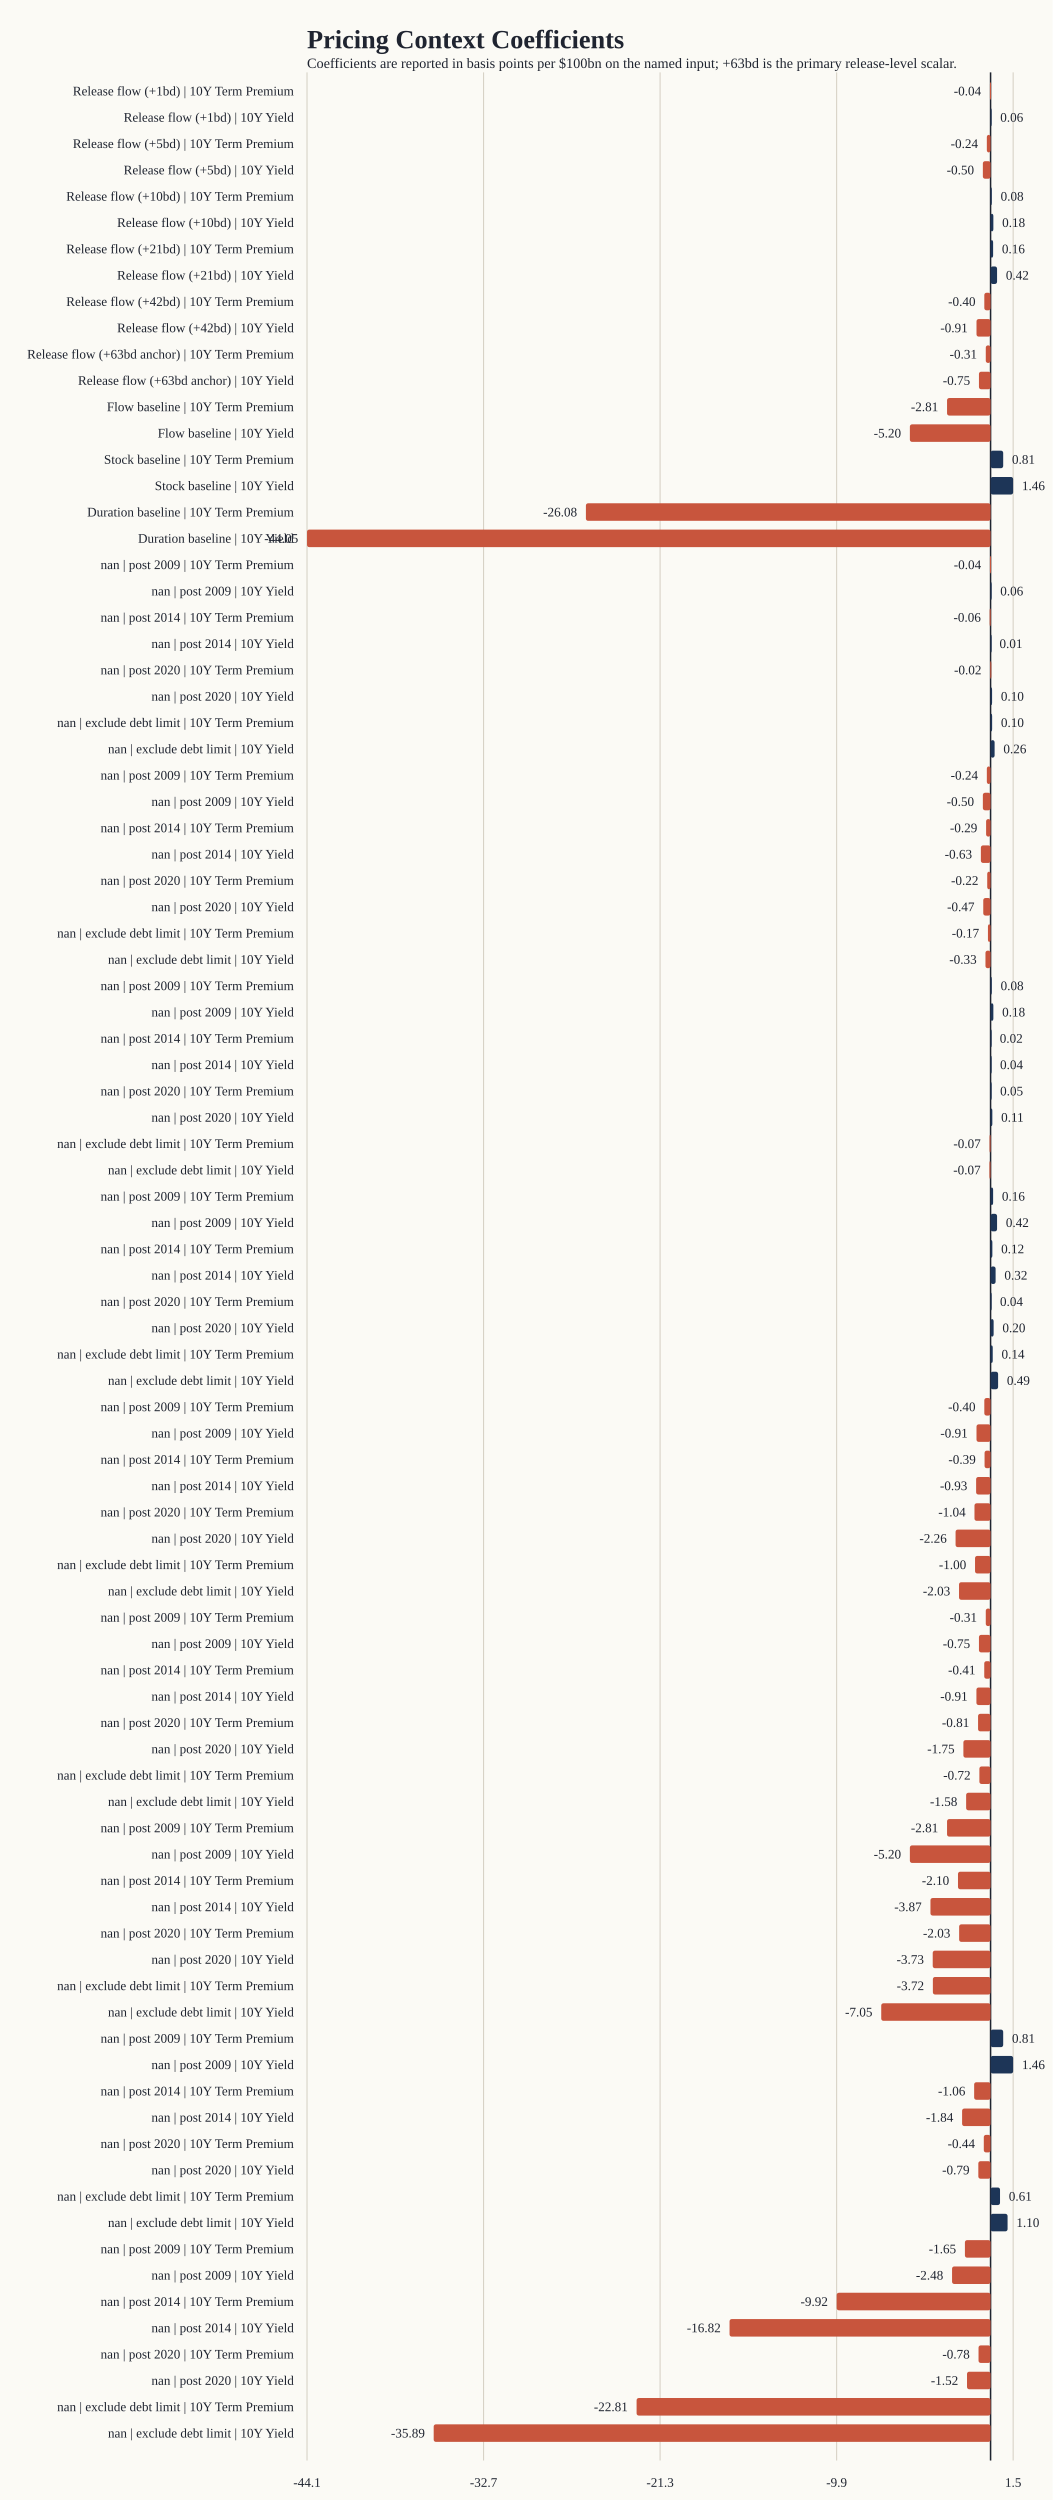
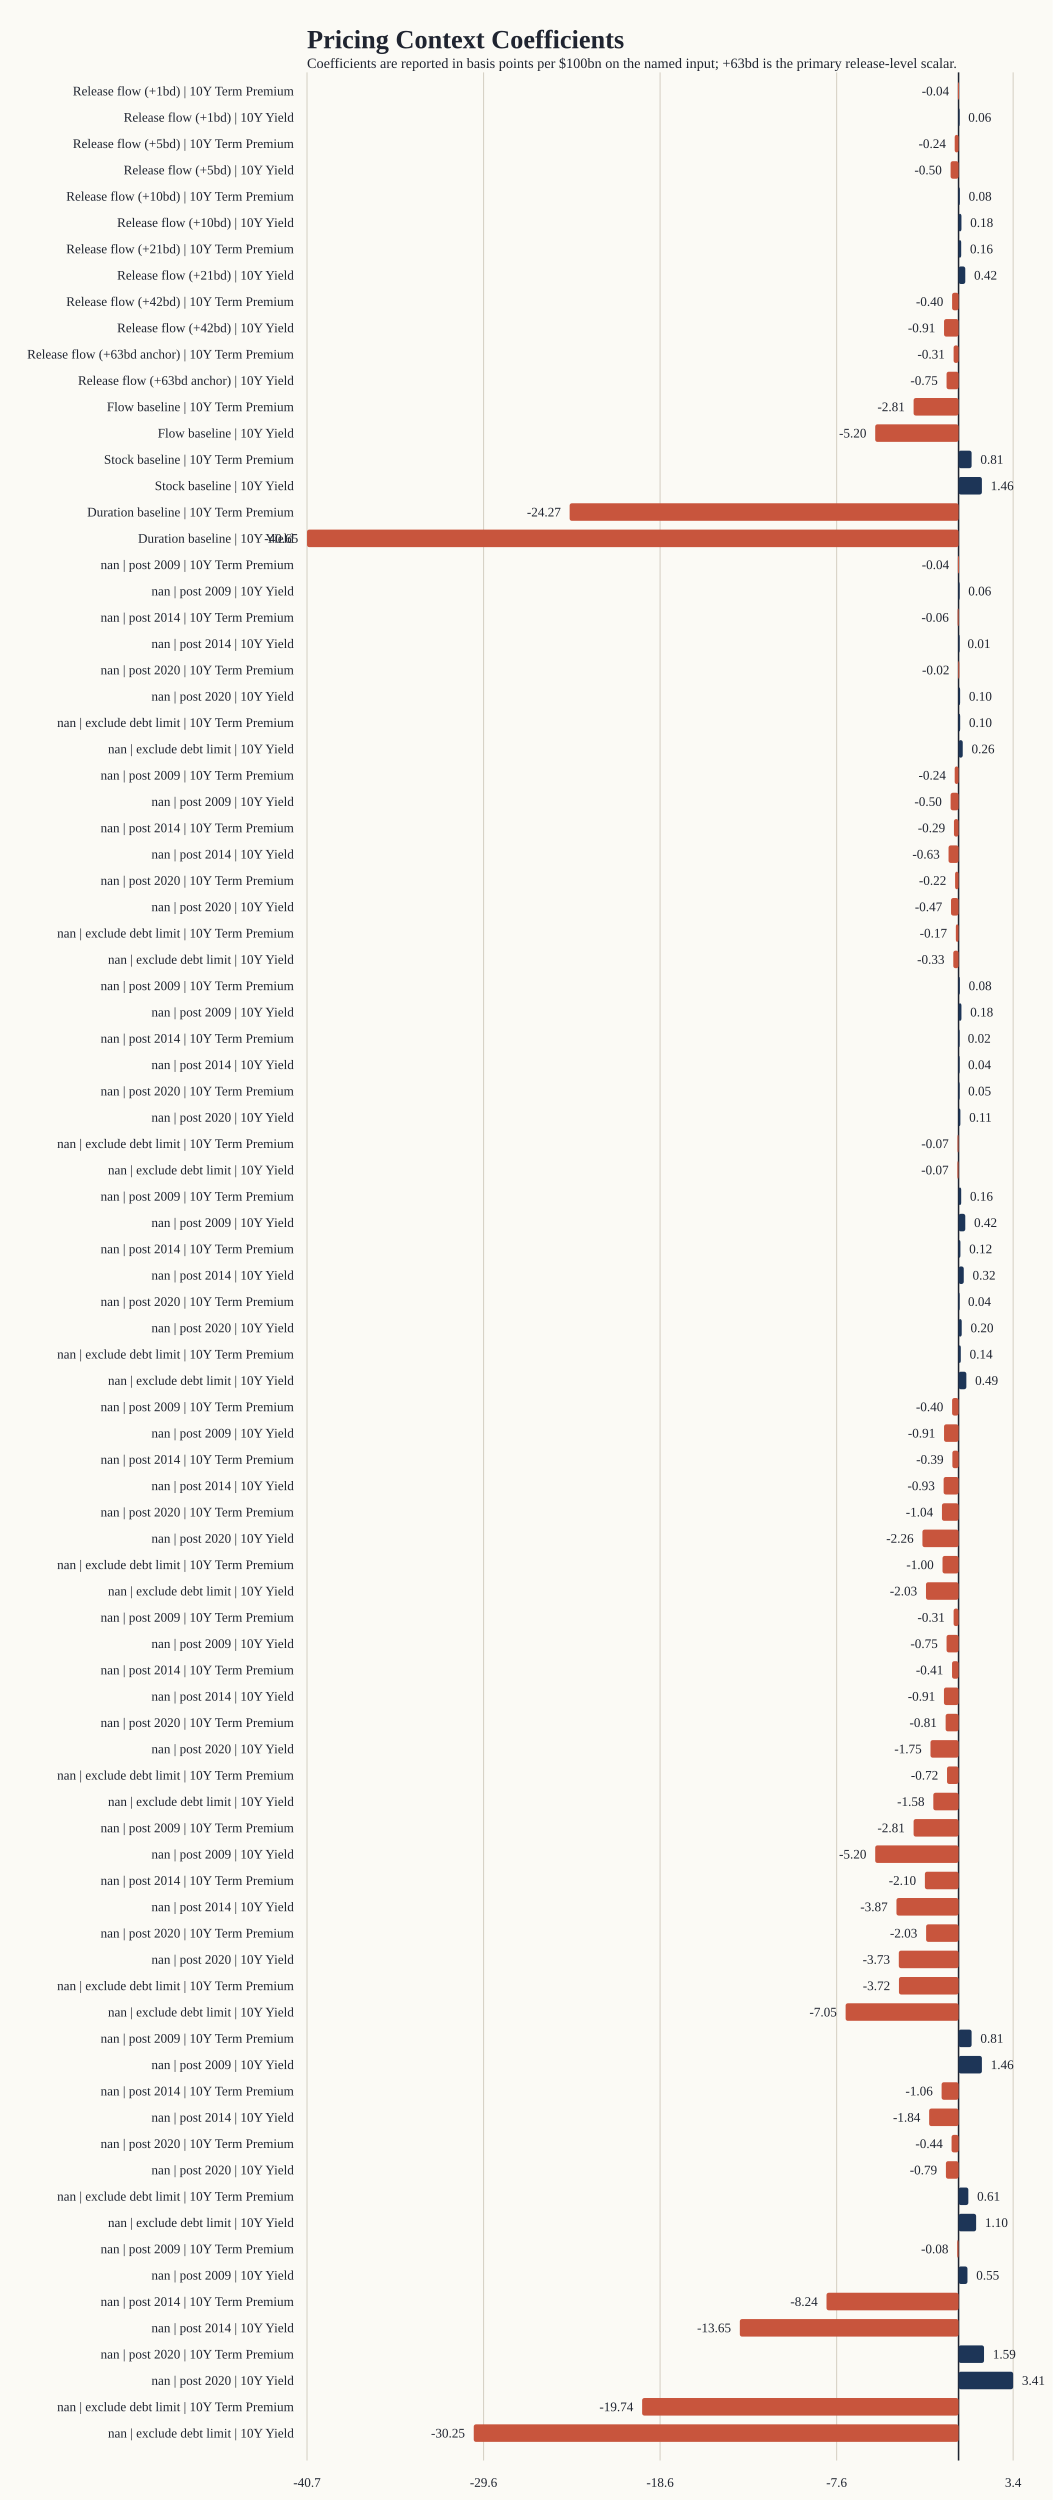
<svg xmlns="http://www.w3.org/2000/svg" width="960" height="2280" viewBox="0 0 960 2280" role="img">
  <rect width="960" height="2280" fill="#fbfaf5" />
  <text x="280" y="44" font-size="24" font-weight="700" fill="#1f2430">Pricing Context Coefficients</text>
  <text x="280" y="62" font-size="13" fill="#1f2430">Coefficients are reported in basis points per $100bn on the named input; +63bd is the primary release-level scalar.</text>
-   <line x1="903.40" y1="66" x2="903.40" y2="2244" stroke="#1f2430" stroke-width="1.4" />
+   <line x1="874.21" y1="66" x2="874.21" y2="2244" stroke="#1f2430" stroke-width="1.4" />
  <line x1="280.00" y1="66" x2="280.00" y2="2244" stroke="#d7d2c6" stroke-width="1" />
-   <text x="280.00" y="2268" text-anchor="middle" font-size="12" fill="#1f2430">-44.1</text>
+   <text x="280.00" y="2268" text-anchor="middle" font-size="12" fill="#1f2430">-40.7</text>
  <line x1="441.00" y1="66" x2="441.00" y2="2244" stroke="#d7d2c6" stroke-width="1" />
-   <text x="441.00" y="2268" text-anchor="middle" font-size="12" fill="#1f2430">-32.7</text>
+   <text x="441.00" y="2268" text-anchor="middle" font-size="12" fill="#1f2430">-29.6</text>
  <line x1="602.00" y1="66" x2="602.00" y2="2244" stroke="#d7d2c6" stroke-width="1" />
-   <text x="602.00" y="2268" text-anchor="middle" font-size="12" fill="#1f2430">-21.3</text>
+   <text x="602.00" y="2268" text-anchor="middle" font-size="12" fill="#1f2430">-18.6</text>
  <line x1="763.00" y1="66" x2="763.00" y2="2244" stroke="#d7d2c6" stroke-width="1" />
-   <text x="763.00" y="2268" text-anchor="middle" font-size="12" fill="#1f2430">-9.9</text>
+   <text x="763.00" y="2268" text-anchor="middle" font-size="12" fill="#1f2430">-7.6</text>
  <line x1="924.00" y1="66" x2="924.00" y2="2244" stroke="#d7d2c6" stroke-width="1" />
-   <text x="924.00" y="2268" text-anchor="middle" font-size="12" fill="#1f2430">1.5</text>
+   <text x="924.00" y="2268" text-anchor="middle" font-size="12" fill="#1f2430">3.4</text>
  <text x="268" y="87" text-anchor="end" font-size="12" fill="#1f2430">Release flow (+1bd) | 10Y Term Premium</text>
-   <rect x="902.83" y="75" width="1.00" height="16" fill="#c8553d" rx="2" />
-   <text x="894.83" y="87" text-anchor="end" font-size="12" fill="#1f2430">-0.04</text>
+   <rect x="873.62" y="75" width="1.00" height="16" fill="#c8553d" rx="2" />
+   <text x="865.62" y="87" text-anchor="end" font-size="12" fill="#1f2430">-0.04</text>
  <text x="268" y="111" text-anchor="end" font-size="12" fill="#1f2430">Release flow (+1bd) | 10Y Yield</text>
-   <rect x="903.40" y="99" width="1.00" height="16" fill="#1d3557" rx="2" />
-   <text x="912.22" y="111" text-anchor="start" font-size="12" fill="#1f2430">0.06</text>
+   <rect x="874.21" y="99" width="1.00" height="16" fill="#1d3557" rx="2" />
+   <text x="883.05" y="111" text-anchor="start" font-size="12" fill="#1f2430">0.06</text>
  <text x="268" y="135" text-anchor="end" font-size="12" fill="#1f2430">Release flow (+5bd) | 10Y Term Premium</text>
-   <rect x="899.99" y="123" width="3.41" height="16" fill="#c8553d" rx="2" />
-   <text x="891.99" y="135" text-anchor="end" font-size="12" fill="#1f2430">-0.24</text>
+   <rect x="870.69" y="123" width="3.52" height="16" fill="#c8553d" rx="2" />
+   <text x="862.69" y="135" text-anchor="end" font-size="12" fill="#1f2430">-0.24</text>
  <text x="268" y="159" text-anchor="end" font-size="12" fill="#1f2430">Release flow (+5bd) | 10Y Yield</text>
-   <rect x="896.36" y="147" width="7.04" height="16" fill="#c8553d" rx="2" />
-   <text x="888.36" y="159" text-anchor="end" font-size="12" fill="#1f2430">-0.50</text>
+   <rect x="866.94" y="147" width="7.27" height="16" fill="#c8553d" rx="2" />
+   <text x="858.94" y="159" text-anchor="end" font-size="12" fill="#1f2430">-0.50</text>
  <text x="268" y="183" text-anchor="end" font-size="12" fill="#1f2430">Release flow (+10bd) | 10Y Term Premium</text>
-   <rect x="903.40" y="171" width="1.14" height="16" fill="#1d3557" rx="2" />
-   <text x="912.54" y="183" text-anchor="start" font-size="12" fill="#1f2430">0.08</text>
+   <rect x="874.21" y="171" width="1.17" height="16" fill="#1d3557" rx="2" />
+   <text x="883.38" y="183" text-anchor="start" font-size="12" fill="#1f2430">0.08</text>
  <text x="268" y="207" text-anchor="end" font-size="12" fill="#1f2430">Release flow (+10bd) | 10Y Yield</text>
-   <rect x="903.40" y="195" width="2.54" height="16" fill="#1d3557" rx="2" />
-   <text x="913.94" y="207" text-anchor="start" font-size="12" fill="#1f2430">0.18</text>
+   <rect x="874.21" y="195" width="2.62" height="16" fill="#1d3557" rx="2" />
+   <text x="884.83" y="207" text-anchor="start" font-size="12" fill="#1f2430">0.18</text>
  <text x="268" y="231" text-anchor="end" font-size="12" fill="#1f2430">Release flow (+21bd) | 10Y Term Premium</text>
-   <rect x="903.40" y="219" width="2.32" height="16" fill="#1d3557" rx="2" />
-   <text x="913.72" y="231" text-anchor="start" font-size="12" fill="#1f2430">0.16</text>
+   <rect x="874.21" y="219" width="2.40" height="16" fill="#1d3557" rx="2" />
+   <text x="884.61" y="231" text-anchor="start" font-size="12" fill="#1f2430">0.16</text>
  <text x="268" y="255" text-anchor="end" font-size="12" fill="#1f2430">Release flow (+21bd) | 10Y Yield</text>
-   <rect x="903.40" y="243" width="5.92" height="16" fill="#1d3557" rx="2" />
-   <text x="917.32" y="255" text-anchor="start" font-size="12" fill="#1f2430">0.42</text>
+   <rect x="874.21" y="243" width="6.12" height="16" fill="#1d3557" rx="2" />
+   <text x="888.33" y="255" text-anchor="start" font-size="12" fill="#1f2430">0.42</text>
  <text x="268" y="279" text-anchor="end" font-size="12" fill="#1f2430">Release flow (+42bd) | 10Y Term Premium</text>
-   <rect x="897.69" y="267" width="5.71" height="16" fill="#c8553d" rx="2" />
-   <text x="889.69" y="279" text-anchor="end" font-size="12" fill="#1f2430">-0.40</text>
+   <rect x="868.31" y="267" width="5.90" height="16" fill="#c8553d" rx="2" />
+   <text x="860.31" y="279" text-anchor="end" font-size="12" fill="#1f2430">-0.40</text>
  <text x="268" y="303" text-anchor="end" font-size="12" fill="#1f2430">Release flow (+42bd) | 10Y Yield</text>
-   <rect x="890.57" y="291" width="12.83" height="16" fill="#c8553d" rx="2" />
-   <text x="882.57" y="303" text-anchor="end" font-size="12" fill="#1f2430">-0.91</text>
+   <rect x="860.96" y="291" width="13.25" height="16" fill="#c8553d" rx="2" />
+   <text x="852.96" y="303" text-anchor="end" font-size="12" fill="#1f2430">-0.91</text>
  <text x="268" y="327" text-anchor="end" font-size="12" fill="#1f2430">Release flow (+63bd anchor) | 10Y Term Premium</text>
-   <rect x="899.03" y="315" width="4.37" height="16" fill="#c8553d" rx="2" />
-   <text x="891.03" y="327" text-anchor="end" font-size="12" fill="#1f2430">-0.31</text>
+   <rect x="869.69" y="315" width="4.52" height="16" fill="#c8553d" rx="2" />
+   <text x="861.69" y="327" text-anchor="end" font-size="12" fill="#1f2430">-0.31</text>
  <text x="268" y="351" text-anchor="end" font-size="12" fill="#1f2430">Release flow (+63bd anchor) | 10Y Yield</text>
-   <rect x="892.80" y="339" width="10.60" height="16" fill="#c8553d" rx="2" />
-   <text x="884.80" y="351" text-anchor="end" font-size="12" fill="#1f2430">-0.75</text>
+   <rect x="863.26" y="339" width="10.95" height="16" fill="#c8553d" rx="2" />
+   <text x="855.26" y="351" text-anchor="end" font-size="12" fill="#1f2430">-0.75</text>
  <text x="268" y="375" text-anchor="end" font-size="12" fill="#1f2430">Flow baseline | 10Y Term Premium</text>
-   <rect x="863.70" y="363" width="39.70" height="16" fill="#c8553d" rx="2" />
-   <text x="855.70" y="375" text-anchor="end" font-size="12" fill="#1f2430">-2.81</text>
+   <rect x="833.20" y="363" width="41.01" height="16" fill="#c8553d" rx="2" />
+   <text x="825.20" y="375" text-anchor="end" font-size="12" fill="#1f2430">-2.81</text>
  <text x="268" y="399" text-anchor="end" font-size="12" fill="#1f2430">Flow baseline | 10Y Yield</text>
-   <rect x="829.80" y="387" width="73.60" height="16" fill="#c8553d" rx="2" />
-   <text x="821.80" y="399" text-anchor="end" font-size="12" fill="#1f2430">-5.20</text>
+   <rect x="798.19" y="387" width="76.02" height="16" fill="#c8553d" rx="2" />
+   <text x="790.19" y="399" text-anchor="end" font-size="12" fill="#1f2430">-5.20</text>
  <text x="268" y="423" text-anchor="end" font-size="12" fill="#1f2430">Stock baseline | 10Y Term Premium</text>
-   <rect x="903.40" y="411" width="11.51" height="16" fill="#1d3557" rx="2" />
-   <text x="922.91" y="423" text-anchor="start" font-size="12" fill="#1f2430">0.81</text>
+   <rect x="874.21" y="411" width="11.89" height="16" fill="#1d3557" rx="2" />
+   <text x="894.10" y="423" text-anchor="start" font-size="12" fill="#1f2430">0.81</text>
  <text x="268" y="447" text-anchor="end" font-size="12" fill="#1f2430">Stock baseline | 10Y Yield</text>
-   <rect x="903.40" y="435" width="20.60" height="16" fill="#1d3557" rx="2" />
-   <text x="932.00" y="447" text-anchor="start" font-size="12" fill="#1f2430">1.46</text>
+   <rect x="874.21" y="435" width="21.28" height="16" fill="#1d3557" rx="2" />
+   <text x="903.49" y="447" text-anchor="start" font-size="12" fill="#1f2430">1.46</text>
  <text x="268" y="471" text-anchor="end" font-size="12" fill="#1f2430">Duration baseline | 10Y Term Premium</text>
-   <rect x="534.34" y="459" width="369.06" height="16" fill="#c8553d" rx="2" />
-   <text x="526.34" y="471" text-anchor="end" font-size="12" fill="#1f2430">-26.08</text>
+   <rect x="519.51" y="459" width="354.70" height="16" fill="#c8553d" rx="2" />
+   <text x="511.51" y="471" text-anchor="end" font-size="12" fill="#1f2430">-24.27</text>
  <text x="268" y="495" text-anchor="end" font-size="12" fill="#1f2430">Duration baseline | 10Y Yield</text>
-   <rect x="280.00" y="483" width="623.40" height="16" fill="#c8553d" rx="2" />
-   <text x="272.00" y="495" text-anchor="end" font-size="12" fill="#1f2430">-44.05</text>
+   <rect x="280.00" y="483" width="594.21" height="16" fill="#c8553d" rx="2" />
+   <text x="272.00" y="495" text-anchor="end" font-size="12" fill="#1f2430">-40.65</text>
  <text x="268" y="519" text-anchor="end" font-size="12" fill="#1f2430">nan | post 2009 | 10Y Term Premium</text>
-   <rect x="902.83" y="507" width="1.00" height="16" fill="#c8553d" rx="2" />
-   <text x="894.83" y="519" text-anchor="end" font-size="12" fill="#1f2430">-0.04</text>
+   <rect x="873.62" y="507" width="1.00" height="16" fill="#c8553d" rx="2" />
+   <text x="865.62" y="519" text-anchor="end" font-size="12" fill="#1f2430">-0.04</text>
  <text x="268" y="543" text-anchor="end" font-size="12" fill="#1f2430">nan | post 2009 | 10Y Yield</text>
-   <rect x="903.40" y="531" width="1.00" height="16" fill="#1d3557" rx="2" />
-   <text x="912.22" y="543" text-anchor="start" font-size="12" fill="#1f2430">0.06</text>
+   <rect x="874.21" y="531" width="1.00" height="16" fill="#1d3557" rx="2" />
+   <text x="883.05" y="543" text-anchor="start" font-size="12" fill="#1f2430">0.06</text>
  <text x="268" y="567" text-anchor="end" font-size="12" fill="#1f2430">nan | post 2014 | 10Y Term Premium</text>
-   <rect x="902.56" y="555" width="1.00" height="16" fill="#c8553d" rx="2" />
-   <text x="894.56" y="567" text-anchor="end" font-size="12" fill="#1f2430">-0.06</text>
+   <rect x="873.34" y="555" width="1.00" height="16" fill="#c8553d" rx="2" />
+   <text x="865.34" y="567" text-anchor="end" font-size="12" fill="#1f2430">-0.06</text>
  <text x="268" y="591" text-anchor="end" font-size="12" fill="#1f2430">nan | post 2014 | 10Y Yield</text>
-   <rect x="903.40" y="579" width="1.00" height="16" fill="#1d3557" rx="2" />
-   <text x="911.51" y="591" text-anchor="start" font-size="12" fill="#1f2430">0.01</text>
+   <rect x="874.21" y="579" width="1.00" height="16" fill="#1d3557" rx="2" />
+   <text x="882.32" y="591" text-anchor="start" font-size="12" fill="#1f2430">0.01</text>
  <text x="268" y="615" text-anchor="end" font-size="12" fill="#1f2430">nan | post 2020 | 10Y Term Premium</text>
-   <rect x="903.08" y="603" width="1.00" height="16" fill="#c8553d" rx="2" />
-   <text x="895.08" y="615" text-anchor="end" font-size="12" fill="#1f2430">-0.02</text>
+   <rect x="873.88" y="603" width="1.00" height="16" fill="#c8553d" rx="2" />
+   <text x="865.88" y="615" text-anchor="end" font-size="12" fill="#1f2430">-0.02</text>
  <text x="268" y="639" text-anchor="end" font-size="12" fill="#1f2430">nan | post 2020 | 10Y Yield</text>
-   <rect x="903.40" y="627" width="1.38" height="16" fill="#1d3557" rx="2" />
-   <text x="912.78" y="639" text-anchor="start" font-size="12" fill="#1f2430">0.10</text>
+   <rect x="874.21" y="627" width="1.42" height="16" fill="#1d3557" rx="2" />
+   <text x="883.63" y="639" text-anchor="start" font-size="12" fill="#1f2430">0.10</text>
  <text x="268" y="663" text-anchor="end" font-size="12" fill="#1f2430">nan | exclude debt limit | 10Y Term Premium</text>
-   <rect x="903.40" y="651" width="1.43" height="16" fill="#1d3557" rx="2" />
-   <text x="912.83" y="663" text-anchor="start" font-size="12" fill="#1f2430">0.10</text>
+   <rect x="874.21" y="651" width="1.47" height="16" fill="#1d3557" rx="2" />
+   <text x="883.68" y="663" text-anchor="start" font-size="12" fill="#1f2430">0.10</text>
  <text x="268" y="687" text-anchor="end" font-size="12" fill="#1f2430">nan | exclude debt limit | 10Y Yield</text>
-   <rect x="903.40" y="675" width="3.68" height="16" fill="#1d3557" rx="2" />
-   <text x="915.08" y="687" text-anchor="start" font-size="12" fill="#1f2430">0.26</text>
+   <rect x="874.21" y="675" width="3.81" height="16" fill="#1d3557" rx="2" />
+   <text x="886.01" y="687" text-anchor="start" font-size="12" fill="#1f2430">0.26</text>
  <text x="268" y="711" text-anchor="end" font-size="12" fill="#1f2430">nan | post 2009 | 10Y Term Premium</text>
-   <rect x="899.99" y="699" width="3.41" height="16" fill="#c8553d" rx="2" />
-   <text x="891.99" y="711" text-anchor="end" font-size="12" fill="#1f2430">-0.24</text>
+   <rect x="870.69" y="699" width="3.52" height="16" fill="#c8553d" rx="2" />
+   <text x="862.69" y="711" text-anchor="end" font-size="12" fill="#1f2430">-0.24</text>
  <text x="268" y="735" text-anchor="end" font-size="12" fill="#1f2430">nan | post 2009 | 10Y Yield</text>
-   <rect x="896.36" y="723" width="7.04" height="16" fill="#c8553d" rx="2" />
-   <text x="888.36" y="735" text-anchor="end" font-size="12" fill="#1f2430">-0.50</text>
+   <rect x="866.94" y="723" width="7.27" height="16" fill="#c8553d" rx="2" />
+   <text x="858.94" y="735" text-anchor="end" font-size="12" fill="#1f2430">-0.50</text>
  <text x="268" y="759" text-anchor="end" font-size="12" fill="#1f2430">nan | post 2014 | 10Y Term Premium</text>
-   <rect x="899.32" y="747" width="4.08" height="16" fill="#c8553d" rx="2" />
-   <text x="891.32" y="759" text-anchor="end" font-size="12" fill="#1f2430">-0.29</text>
+   <rect x="870.00" y="747" width="4.21" height="16" fill="#c8553d" rx="2" />
+   <text x="862.00" y="759" text-anchor="end" font-size="12" fill="#1f2430">-0.29</text>
  <text x="268" y="783" text-anchor="end" font-size="12" fill="#1f2430">nan | post 2014 | 10Y Yield</text>
-   <rect x="894.55" y="771" width="8.85" height="16" fill="#c8553d" rx="2" />
-   <text x="886.55" y="783" text-anchor="end" font-size="12" fill="#1f2430">-0.63</text>
+   <rect x="865.07" y="771" width="9.14" height="16" fill="#c8553d" rx="2" />
+   <text x="857.07" y="783" text-anchor="end" font-size="12" fill="#1f2430">-0.63</text>
  <text x="268" y="807" text-anchor="end" font-size="12" fill="#1f2430">nan | post 2020 | 10Y Term Premium</text>
-   <rect x="900.34" y="795" width="3.06" height="16" fill="#c8553d" rx="2" />
-   <text x="892.34" y="807" text-anchor="end" font-size="12" fill="#1f2430">-0.22</text>
+   <rect x="871.04" y="795" width="3.17" height="16" fill="#c8553d" rx="2" />
+   <text x="863.04" y="807" text-anchor="end" font-size="12" fill="#1f2430">-0.22</text>
  <text x="268" y="831" text-anchor="end" font-size="12" fill="#1f2430">nan | post 2020 | 10Y Yield</text>
-   <rect x="896.73" y="819" width="6.67" height="16" fill="#c8553d" rx="2" />
-   <text x="888.73" y="831" text-anchor="end" font-size="12" fill="#1f2430">-0.47</text>
+   <rect x="867.32" y="819" width="6.89" height="16" fill="#c8553d" rx="2" />
+   <text x="859.32" y="831" text-anchor="end" font-size="12" fill="#1f2430">-0.47</text>
  <text x="268" y="855" text-anchor="end" font-size="12" fill="#1f2430">nan | exclude debt limit | 10Y Term Premium</text>
-   <rect x="901.00" y="843" width="2.40" height="16" fill="#c8553d" rx="2" />
-   <text x="893.00" y="855" text-anchor="end" font-size="12" fill="#1f2430">-0.17</text>
+   <rect x="871.73" y="843" width="2.48" height="16" fill="#c8553d" rx="2" />
+   <text x="863.73" y="855" text-anchor="end" font-size="12" fill="#1f2430">-0.17</text>
  <text x="268" y="879" text-anchor="end" font-size="12" fill="#1f2430">nan | exclude debt limit | 10Y Yield</text>
-   <rect x="898.74" y="867" width="4.66" height="16" fill="#c8553d" rx="2" />
-   <text x="890.74" y="879" text-anchor="end" font-size="12" fill="#1f2430">-0.33</text>
+   <rect x="869.40" y="867" width="4.81" height="16" fill="#c8553d" rx="2" />
+   <text x="861.40" y="879" text-anchor="end" font-size="12" fill="#1f2430">-0.33</text>
  <text x="268" y="903" text-anchor="end" font-size="12" fill="#1f2430">nan | post 2009 | 10Y Term Premium</text>
-   <rect x="903.40" y="891" width="1.14" height="16" fill="#1d3557" rx="2" />
-   <text x="912.54" y="903" text-anchor="start" font-size="12" fill="#1f2430">0.08</text>
+   <rect x="874.21" y="891" width="1.17" height="16" fill="#1d3557" rx="2" />
+   <text x="883.38" y="903" text-anchor="start" font-size="12" fill="#1f2430">0.08</text>
  <text x="268" y="927" text-anchor="end" font-size="12" fill="#1f2430">nan | post 2009 | 10Y Yield</text>
-   <rect x="903.40" y="915" width="2.54" height="16" fill="#1d3557" rx="2" />
-   <text x="913.94" y="927" text-anchor="start" font-size="12" fill="#1f2430">0.18</text>
+   <rect x="874.21" y="915" width="2.62" height="16" fill="#1d3557" rx="2" />
+   <text x="884.83" y="927" text-anchor="start" font-size="12" fill="#1f2430">0.18</text>
  <text x="268" y="951" text-anchor="end" font-size="12" fill="#1f2430">nan | post 2014 | 10Y Term Premium</text>
-   <rect x="903.40" y="939" width="1.00" height="16" fill="#1d3557" rx="2" />
-   <text x="911.75" y="951" text-anchor="start" font-size="12" fill="#1f2430">0.02</text>
+   <rect x="874.21" y="939" width="1.00" height="16" fill="#1d3557" rx="2" />
+   <text x="882.57" y="951" text-anchor="start" font-size="12" fill="#1f2430">0.02</text>
  <text x="268" y="975" text-anchor="end" font-size="12" fill="#1f2430">nan | post 2014 | 10Y Yield</text>
-   <rect x="903.40" y="963" width="1.00" height="16" fill="#1d3557" rx="2" />
-   <text x="912.03" y="975" text-anchor="start" font-size="12" fill="#1f2430">0.04</text>
+   <rect x="874.21" y="963" width="1.00" height="16" fill="#1d3557" rx="2" />
+   <text x="882.86" y="975" text-anchor="start" font-size="12" fill="#1f2430">0.04</text>
  <text x="268" y="999" text-anchor="end" font-size="12" fill="#1f2430">nan | post 2020 | 10Y Term Premium</text>
-   <rect x="903.40" y="987" width="1.00" height="16" fill="#1d3557" rx="2" />
-   <text x="912.09" y="999" text-anchor="start" font-size="12" fill="#1f2430">0.05</text>
+   <rect x="874.21" y="987" width="1.00" height="16" fill="#1d3557" rx="2" />
+   <text x="882.92" y="999" text-anchor="start" font-size="12" fill="#1f2430">0.05</text>
  <text x="268" y="1023" text-anchor="end" font-size="12" fill="#1f2430">nan | post 2020 | 10Y Yield</text>
-   <rect x="903.40" y="1011" width="1.61" height="16" fill="#1d3557" rx="2" />
-   <text x="913.01" y="1023" text-anchor="start" font-size="12" fill="#1f2430">0.11</text>
+   <rect x="874.21" y="1011" width="1.66" height="16" fill="#1d3557" rx="2" />
+   <text x="883.87" y="1023" text-anchor="start" font-size="12" fill="#1f2430">0.11</text>
  <text x="268" y="1047" text-anchor="end" font-size="12" fill="#1f2430">nan | exclude debt limit | 10Y Term Premium</text>
-   <rect x="902.46" y="1035" width="1.00" height="16" fill="#c8553d" rx="2" />
-   <text x="894.46" y="1047" text-anchor="end" font-size="12" fill="#1f2430">-0.07</text>
+   <rect x="873.23" y="1035" width="1.00" height="16" fill="#c8553d" rx="2" />
+   <text x="865.23" y="1047" text-anchor="end" font-size="12" fill="#1f2430">-0.07</text>
  <text x="268" y="1071" text-anchor="end" font-size="12" fill="#1f2430">nan | exclude debt limit | 10Y Yield</text>
-   <rect x="902.35" y="1059" width="1.05" height="16" fill="#c8553d" rx="2" />
-   <text x="894.35" y="1071" text-anchor="end" font-size="12" fill="#1f2430">-0.07</text>
+   <rect x="873.13" y="1059" width="1.08" height="16" fill="#c8553d" rx="2" />
+   <text x="865.13" y="1071" text-anchor="end" font-size="12" fill="#1f2430">-0.07</text>
  <text x="268" y="1095" text-anchor="end" font-size="12" fill="#1f2430">nan | post 2009 | 10Y Term Premium</text>
-   <rect x="903.40" y="1083" width="2.32" height="16" fill="#1d3557" rx="2" />
-   <text x="913.72" y="1095" text-anchor="start" font-size="12" fill="#1f2430">0.16</text>
+   <rect x="874.21" y="1083" width="2.40" height="16" fill="#1d3557" rx="2" />
+   <text x="884.61" y="1095" text-anchor="start" font-size="12" fill="#1f2430">0.16</text>
  <text x="268" y="1119" text-anchor="end" font-size="12" fill="#1f2430">nan | post 2009 | 10Y Yield</text>
-   <rect x="903.40" y="1107" width="5.92" height="16" fill="#1d3557" rx="2" />
-   <text x="917.32" y="1119" text-anchor="start" font-size="12" fill="#1f2430">0.42</text>
+   <rect x="874.21" y="1107" width="6.12" height="16" fill="#1d3557" rx="2" />
+   <text x="888.33" y="1119" text-anchor="start" font-size="12" fill="#1f2430">0.42</text>
  <text x="268" y="1143" text-anchor="end" font-size="12" fill="#1f2430">nan | post 2014 | 10Y Term Premium</text>
-   <rect x="903.40" y="1131" width="1.63" height="16" fill="#1d3557" rx="2" />
-   <text x="913.03" y="1143" text-anchor="start" font-size="12" fill="#1f2430">0.12</text>
+   <rect x="874.21" y="1131" width="1.69" height="16" fill="#1d3557" rx="2" />
+   <text x="883.89" y="1143" text-anchor="start" font-size="12" fill="#1f2430">0.12</text>
  <text x="268" y="1167" text-anchor="end" font-size="12" fill="#1f2430">nan | post 2014 | 10Y Yield</text>
-   <rect x="903.40" y="1155" width="4.59" height="16" fill="#1d3557" rx="2" />
-   <text x="915.99" y="1167" text-anchor="start" font-size="12" fill="#1f2430">0.32</text>
+   <rect x="874.21" y="1155" width="4.74" height="16" fill="#1d3557" rx="2" />
+   <text x="886.95" y="1167" text-anchor="start" font-size="12" fill="#1f2430">0.32</text>
  <text x="268" y="1191" text-anchor="end" font-size="12" fill="#1f2430">nan | post 2020 | 10Y Term Premium</text>
-   <rect x="903.40" y="1179" width="1.00" height="16" fill="#1d3557" rx="2" />
-   <text x="911.97" y="1191" text-anchor="start" font-size="12" fill="#1f2430">0.04</text>
+   <rect x="874.21" y="1179" width="1.00" height="16" fill="#1d3557" rx="2" />
+   <text x="882.80" y="1191" text-anchor="start" font-size="12" fill="#1f2430">0.04</text>
  <text x="268" y="1215" text-anchor="end" font-size="12" fill="#1f2430">nan | post 2020 | 10Y Yield</text>
-   <rect x="903.40" y="1203" width="2.79" height="16" fill="#1d3557" rx="2" />
-   <text x="914.19" y="1215" text-anchor="start" font-size="12" fill="#1f2430">0.20</text>
+   <rect x="874.21" y="1203" width="2.88" height="16" fill="#1d3557" rx="2" />
+   <text x="885.09" y="1215" text-anchor="start" font-size="12" fill="#1f2430">0.20</text>
  <text x="268" y="1239" text-anchor="end" font-size="12" fill="#1f2430">nan | exclude debt limit | 10Y Term Premium</text>
-   <rect x="903.40" y="1227" width="1.97" height="16" fill="#1d3557" rx="2" />
-   <text x="913.37" y="1239" text-anchor="start" font-size="12" fill="#1f2430">0.14</text>
+   <rect x="874.21" y="1227" width="2.04" height="16" fill="#1d3557" rx="2" />
+   <text x="884.25" y="1239" text-anchor="start" font-size="12" fill="#1f2430">0.14</text>
  <text x="268" y="1263" text-anchor="end" font-size="12" fill="#1f2430">nan | exclude debt limit | 10Y Yield</text>
-   <rect x="903.40" y="1251" width="6.87" height="16" fill="#1d3557" rx="2" />
-   <text x="918.27" y="1263" text-anchor="start" font-size="12" fill="#1f2430">0.49</text>
+   <rect x="874.21" y="1251" width="7.10" height="16" fill="#1d3557" rx="2" />
+   <text x="889.31" y="1263" text-anchor="start" font-size="12" fill="#1f2430">0.49</text>
  <text x="268" y="1287" text-anchor="end" font-size="12" fill="#1f2430">nan | post 2009 | 10Y Term Premium</text>
-   <rect x="897.69" y="1275" width="5.71" height="16" fill="#c8553d" rx="2" />
-   <text x="889.69" y="1287" text-anchor="end" font-size="12" fill="#1f2430">-0.40</text>
+   <rect x="868.31" y="1275" width="5.90" height="16" fill="#c8553d" rx="2" />
+   <text x="860.31" y="1287" text-anchor="end" font-size="12" fill="#1f2430">-0.40</text>
  <text x="268" y="1311" text-anchor="end" font-size="12" fill="#1f2430">nan | post 2009 | 10Y Yield</text>
-   <rect x="890.57" y="1299" width="12.83" height="16" fill="#c8553d" rx="2" />
-   <text x="882.57" y="1311" text-anchor="end" font-size="12" fill="#1f2430">-0.91</text>
+   <rect x="860.96" y="1299" width="13.25" height="16" fill="#c8553d" rx="2" />
+   <text x="852.96" y="1311" text-anchor="end" font-size="12" fill="#1f2430">-0.91</text>
  <text x="268" y="1335" text-anchor="end" font-size="12" fill="#1f2430">nan | post 2014 | 10Y Term Premium</text>
-   <rect x="897.92" y="1323" width="5.48" height="16" fill="#c8553d" rx="2" />
-   <text x="889.92" y="1335" text-anchor="end" font-size="12" fill="#1f2430">-0.39</text>
+   <rect x="868.55" y="1323" width="5.66" height="16" fill="#c8553d" rx="2" />
+   <text x="860.55" y="1335" text-anchor="end" font-size="12" fill="#1f2430">-0.39</text>
  <text x="268" y="1359" text-anchor="end" font-size="12" fill="#1f2430">nan | post 2014 | 10Y Yield</text>
-   <rect x="890.22" y="1347" width="13.18" height="16" fill="#c8553d" rx="2" />
-   <text x="882.22" y="1359" text-anchor="end" font-size="12" fill="#1f2430">-0.93</text>
+   <rect x="860.59" y="1347" width="13.62" height="16" fill="#c8553d" rx="2" />
+   <text x="852.59" y="1359" text-anchor="end" font-size="12" fill="#1f2430">-0.93</text>
  <text x="268" y="1383" text-anchor="end" font-size="12" fill="#1f2430">nan | post 2020 | 10Y Term Premium</text>
-   <rect x="888.72" y="1371" width="14.68" height="16" fill="#c8553d" rx="2" />
-   <text x="880.72" y="1383" text-anchor="end" font-size="12" fill="#1f2430">-1.04</text>
+   <rect x="859.05" y="1371" width="15.16" height="16" fill="#c8553d" rx="2" />
+   <text x="851.05" y="1383" text-anchor="end" font-size="12" fill="#1f2430">-1.04</text>
  <text x="268" y="1407" text-anchor="end" font-size="12" fill="#1f2430">nan | post 2020 | 10Y Yield</text>
-   <rect x="871.48" y="1395" width="31.92" height="16" fill="#c8553d" rx="2" />
-   <text x="863.48" y="1407" text-anchor="end" font-size="12" fill="#1f2430">-2.26</text>
+   <rect x="841.24" y="1395" width="32.97" height="16" fill="#c8553d" rx="2" />
+   <text x="833.24" y="1407" text-anchor="end" font-size="12" fill="#1f2430">-2.26</text>
  <text x="268" y="1431" text-anchor="end" font-size="12" fill="#1f2430">nan | exclude debt limit | 10Y Term Premium</text>
-   <rect x="889.23" y="1419" width="14.17" height="16" fill="#c8553d" rx="2" />
-   <text x="881.23" y="1431" text-anchor="end" font-size="12" fill="#1f2430">-1.00</text>
+   <rect x="859.57" y="1419" width="14.64" height="16" fill="#c8553d" rx="2" />
+   <text x="851.57" y="1431" text-anchor="end" font-size="12" fill="#1f2430">-1.00</text>
  <text x="268" y="1455" text-anchor="end" font-size="12" fill="#1f2430">nan | exclude debt limit | 10Y Yield</text>
-   <rect x="874.63" y="1443" width="28.77" height="16" fill="#c8553d" rx="2" />
-   <text x="866.63" y="1455" text-anchor="end" font-size="12" fill="#1f2430">-2.03</text>
+   <rect x="844.49" y="1443" width="29.71" height="16" fill="#c8553d" rx="2" />
+   <text x="836.49" y="1455" text-anchor="end" font-size="12" fill="#1f2430">-2.03</text>
  <text x="268" y="1479" text-anchor="end" font-size="12" fill="#1f2430">nan | post 2009 | 10Y Term Premium</text>
-   <rect x="899.03" y="1467" width="4.37" height="16" fill="#c8553d" rx="2" />
-   <text x="891.03" y="1479" text-anchor="end" font-size="12" fill="#1f2430">-0.31</text>
+   <rect x="869.69" y="1467" width="4.52" height="16" fill="#c8553d" rx="2" />
+   <text x="861.69" y="1479" text-anchor="end" font-size="12" fill="#1f2430">-0.31</text>
  <text x="268" y="1503" text-anchor="end" font-size="12" fill="#1f2430">nan | post 2009 | 10Y Yield</text>
-   <rect x="892.80" y="1491" width="10.60" height="16" fill="#c8553d" rx="2" />
-   <text x="884.80" y="1503" text-anchor="end" font-size="12" fill="#1f2430">-0.75</text>
+   <rect x="863.26" y="1491" width="10.95" height="16" fill="#c8553d" rx="2" />
+   <text x="855.26" y="1503" text-anchor="end" font-size="12" fill="#1f2430">-0.75</text>
  <text x="268" y="1527" text-anchor="end" font-size="12" fill="#1f2430">nan | post 2014 | 10Y Term Premium</text>
-   <rect x="897.63" y="1515" width="5.77" height="16" fill="#c8553d" rx="2" />
-   <text x="889.63" y="1527" text-anchor="end" font-size="12" fill="#1f2430">-0.41</text>
+   <rect x="868.25" y="1515" width="5.96" height="16" fill="#c8553d" rx="2" />
+   <text x="860.25" y="1527" text-anchor="end" font-size="12" fill="#1f2430">-0.41</text>
  <text x="268" y="1551" text-anchor="end" font-size="12" fill="#1f2430">nan | post 2014 | 10Y Yield</text>
-   <rect x="890.49" y="1539" width="12.91" height="16" fill="#c8553d" rx="2" />
-   <text x="882.49" y="1551" text-anchor="end" font-size="12" fill="#1f2430">-0.91</text>
+   <rect x="860.88" y="1539" width="13.33" height="16" fill="#c8553d" rx="2" />
+   <text x="852.88" y="1551" text-anchor="end" font-size="12" fill="#1f2430">-0.91</text>
  <text x="268" y="1575" text-anchor="end" font-size="12" fill="#1f2430">nan | post 2020 | 10Y Term Premium</text>
-   <rect x="891.99" y="1563" width="11.41" height="16" fill="#c8553d" rx="2" />
-   <text x="883.99" y="1575" text-anchor="end" font-size="12" fill="#1f2430">-0.81</text>
+   <rect x="862.42" y="1563" width="11.79" height="16" fill="#c8553d" rx="2" />
+   <text x="854.42" y="1575" text-anchor="end" font-size="12" fill="#1f2430">-0.81</text>
  <text x="268" y="1599" text-anchor="end" font-size="12" fill="#1f2430">nan | post 2020 | 10Y Yield</text>
-   <rect x="878.61" y="1587" width="24.79" height="16" fill="#c8553d" rx="2" />
-   <text x="870.61" y="1599" text-anchor="end" font-size="12" fill="#1f2430">-1.75</text>
+   <rect x="848.60" y="1587" width="25.61" height="16" fill="#c8553d" rx="2" />
+   <text x="840.60" y="1599" text-anchor="end" font-size="12" fill="#1f2430">-1.75</text>
  <text x="268" y="1623" text-anchor="end" font-size="12" fill="#1f2430">nan | exclude debt limit | 10Y Term Premium</text>
-   <rect x="893.20" y="1611" width="10.20" height="16" fill="#c8553d" rx="2" />
-   <text x="885.20" y="1623" text-anchor="end" font-size="12" fill="#1f2430">-0.72</text>
+   <rect x="863.68" y="1611" width="10.53" height="16" fill="#c8553d" rx="2" />
+   <text x="855.68" y="1623" text-anchor="end" font-size="12" fill="#1f2430">-0.72</text>
  <text x="268" y="1647" text-anchor="end" font-size="12" fill="#1f2430">nan | exclude debt limit | 10Y Yield</text>
-   <rect x="881.11" y="1635" width="22.29" height="16" fill="#c8553d" rx="2" />
-   <text x="873.11" y="1647" text-anchor="end" font-size="12" fill="#1f2430">-1.58</text>
+   <rect x="851.18" y="1635" width="23.03" height="16" fill="#c8553d" rx="2" />
+   <text x="843.18" y="1647" text-anchor="end" font-size="12" fill="#1f2430">-1.58</text>
  <text x="268" y="1671" text-anchor="end" font-size="12" fill="#1f2430">nan | post 2009 | 10Y Term Premium</text>
-   <rect x="863.70" y="1659" width="39.70" height="16" fill="#c8553d" rx="2" />
-   <text x="855.70" y="1671" text-anchor="end" font-size="12" fill="#1f2430">-2.81</text>
+   <rect x="833.20" y="1659" width="41.01" height="16" fill="#c8553d" rx="2" />
+   <text x="825.20" y="1671" text-anchor="end" font-size="12" fill="#1f2430">-2.81</text>
  <text x="268" y="1695" text-anchor="end" font-size="12" fill="#1f2430">nan | post 2009 | 10Y Yield</text>
-   <rect x="829.80" y="1683" width="73.60" height="16" fill="#c8553d" rx="2" />
-   <text x="821.80" y="1695" text-anchor="end" font-size="12" fill="#1f2430">-5.20</text>
+   <rect x="798.19" y="1683" width="76.02" height="16" fill="#c8553d" rx="2" />
+   <text x="790.19" y="1695" text-anchor="end" font-size="12" fill="#1f2430">-5.20</text>
  <text x="268" y="1719" text-anchor="end" font-size="12" fill="#1f2430">nan | post 2014 | 10Y Term Premium</text>
-   <rect x="873.68" y="1707" width="29.72" height="16" fill="#c8553d" rx="2" />
-   <text x="865.68" y="1719" text-anchor="end" font-size="12" fill="#1f2430">-2.10</text>
+   <rect x="843.50" y="1707" width="30.71" height="16" fill="#c8553d" rx="2" />
+   <text x="835.50" y="1719" text-anchor="end" font-size="12" fill="#1f2430">-2.10</text>
  <text x="268" y="1743" text-anchor="end" font-size="12" fill="#1f2430">nan | post 2014 | 10Y Yield</text>
-   <rect x="848.57" y="1731" width="54.83" height="16" fill="#c8553d" rx="2" />
-   <text x="840.57" y="1743" text-anchor="end" font-size="12" fill="#1f2430">-3.87</text>
+   <rect x="817.57" y="1731" width="56.64" height="16" fill="#c8553d" rx="2" />
+   <text x="809.57" y="1743" text-anchor="end" font-size="12" fill="#1f2430">-3.87</text>
  <text x="268" y="1767" text-anchor="end" font-size="12" fill="#1f2430">nan | post 2020 | 10Y Term Premium</text>
-   <rect x="874.74" y="1755" width="28.66" height="16" fill="#c8553d" rx="2" />
-   <text x="866.74" y="1767" text-anchor="end" font-size="12" fill="#1f2430">-2.03</text>
+   <rect x="844.61" y="1755" width="29.60" height="16" fill="#c8553d" rx="2" />
+   <text x="836.61" y="1767" text-anchor="end" font-size="12" fill="#1f2430">-2.03</text>
  <text x="268" y="1791" text-anchor="end" font-size="12" fill="#1f2430">nan | post 2020 | 10Y Yield</text>
-   <rect x="850.64" y="1779" width="52.76" height="16" fill="#c8553d" rx="2" />
-   <text x="842.64" y="1791" text-anchor="end" font-size="12" fill="#1f2430">-3.73</text>
+   <rect x="819.71" y="1779" width="54.50" height="16" fill="#c8553d" rx="2" />
+   <text x="811.71" y="1791" text-anchor="end" font-size="12" fill="#1f2430">-3.73</text>
  <text x="268" y="1815" text-anchor="end" font-size="12" fill="#1f2430">nan | exclude debt limit | 10Y Term Premium</text>
-   <rect x="850.77" y="1803" width="52.63" height="16" fill="#c8553d" rx="2" />
-   <text x="842.77" y="1815" text-anchor="end" font-size="12" fill="#1f2430">-3.72</text>
+   <rect x="819.84" y="1803" width="54.37" height="16" fill="#c8553d" rx="2" />
+   <text x="811.84" y="1815" text-anchor="end" font-size="12" fill="#1f2430">-3.72</text>
  <text x="268" y="1839" text-anchor="end" font-size="12" fill="#1f2430">nan | exclude debt limit | 10Y Yield</text>
-   <rect x="803.68" y="1827" width="99.72" height="16" fill="#c8553d" rx="2" />
-   <text x="795.68" y="1839" text-anchor="end" font-size="12" fill="#1f2430">-7.05</text>
+   <rect x="771.20" y="1827" width="103.01" height="16" fill="#c8553d" rx="2" />
+   <text x="763.20" y="1839" text-anchor="end" font-size="12" fill="#1f2430">-7.05</text>
  <text x="268" y="1863" text-anchor="end" font-size="12" fill="#1f2430">nan | post 2009 | 10Y Term Premium</text>
-   <rect x="903.40" y="1851" width="11.51" height="16" fill="#1d3557" rx="2" />
-   <text x="922.91" y="1863" text-anchor="start" font-size="12" fill="#1f2430">0.81</text>
+   <rect x="874.21" y="1851" width="11.89" height="16" fill="#1d3557" rx="2" />
+   <text x="894.10" y="1863" text-anchor="start" font-size="12" fill="#1f2430">0.81</text>
  <text x="268" y="1887" text-anchor="end" font-size="12" fill="#1f2430">nan | post 2009 | 10Y Yield</text>
-   <rect x="903.40" y="1875" width="20.60" height="16" fill="#1d3557" rx="2" />
-   <text x="932.00" y="1887" text-anchor="start" font-size="12" fill="#1f2430">1.46</text>
+   <rect x="874.21" y="1875" width="21.28" height="16" fill="#1d3557" rx="2" />
+   <text x="903.49" y="1887" text-anchor="start" font-size="12" fill="#1f2430">1.46</text>
  <text x="268" y="1911" text-anchor="end" font-size="12" fill="#1f2430">nan | post 2014 | 10Y Term Premium</text>
-   <rect x="888.42" y="1899" width="14.98" height="16" fill="#c8553d" rx="2" />
-   <text x="880.42" y="1911" text-anchor="end" font-size="12" fill="#1f2430">-1.06</text>
+   <rect x="858.74" y="1899" width="15.47" height="16" fill="#c8553d" rx="2" />
+   <text x="850.74" y="1911" text-anchor="end" font-size="12" fill="#1f2430">-1.06</text>
  <text x="268" y="1935" text-anchor="end" font-size="12" fill="#1f2430">nan | post 2014 | 10Y Yield</text>
-   <rect x="877.43" y="1923" width="25.97" height="16" fill="#c8553d" rx="2" />
-   <text x="869.43" y="1935" text-anchor="end" font-size="12" fill="#1f2430">-1.84</text>
+   <rect x="847.38" y="1923" width="26.83" height="16" fill="#c8553d" rx="2" />
+   <text x="839.38" y="1935" text-anchor="end" font-size="12" fill="#1f2430">-1.84</text>
  <text x="268" y="1959" text-anchor="end" font-size="12" fill="#1f2430">nan | post 2020 | 10Y Term Premium</text>
-   <rect x="897.22" y="1947" width="6.18" height="16" fill="#c8553d" rx="2" />
-   <text x="889.22" y="1959" text-anchor="end" font-size="12" fill="#1f2430">-0.44</text>
+   <rect x="867.83" y="1947" width="6.38" height="16" fill="#c8553d" rx="2" />
+   <text x="859.83" y="1959" text-anchor="end" font-size="12" fill="#1f2430">-0.44</text>
  <text x="268" y="1983" text-anchor="end" font-size="12" fill="#1f2430">nan | post 2020 | 10Y Yield</text>
-   <rect x="892.23" y="1971" width="11.17" height="16" fill="#c8553d" rx="2" />
-   <text x="884.23" y="1983" text-anchor="end" font-size="12" fill="#1f2430">-0.79</text>
+   <rect x="862.67" y="1971" width="11.54" height="16" fill="#c8553d" rx="2" />
+   <text x="854.67" y="1983" text-anchor="end" font-size="12" fill="#1f2430">-0.79</text>
  <text x="268" y="2007" text-anchor="end" font-size="12" fill="#1f2430">nan | exclude debt limit | 10Y Term Premium</text>
-   <rect x="903.40" y="1995" width="8.62" height="16" fill="#1d3557" rx="2" />
-   <text x="920.02" y="2007" text-anchor="start" font-size="12" fill="#1f2430">0.61</text>
+   <rect x="874.21" y="1995" width="8.91" height="16" fill="#1d3557" rx="2" />
+   <text x="891.12" y="2007" text-anchor="start" font-size="12" fill="#1f2430">0.61</text>
  <text x="268" y="2031" text-anchor="end" font-size="12" fill="#1f2430">nan | exclude debt limit | 10Y Yield</text>
-   <rect x="903.40" y="2019" width="15.51" height="16" fill="#1d3557" rx="2" />
-   <text x="926.91" y="2031" text-anchor="start" font-size="12" fill="#1f2430">1.10</text>
+   <rect x="874.21" y="2019" width="16.02" height="16" fill="#1d3557" rx="2" />
+   <text x="898.23" y="2031" text-anchor="start" font-size="12" fill="#1f2430">1.10</text>
  <text x="268" y="2055" text-anchor="end" font-size="12" fill="#1f2430">nan | post 2009 | 10Y Term Premium</text>
-   <rect x="880.00" y="2043" width="23.40" height="16" fill="#c8553d" rx="2" />
-   <text x="872.00" y="2055" text-anchor="end" font-size="12" fill="#1f2430">-1.65</text>
+   <rect x="872.98" y="2043" width="1.23" height="16" fill="#c8553d" rx="2" />
+   <text x="864.98" y="2055" text-anchor="end" font-size="12" fill="#1f2430">-0.08</text>
  <text x="268" y="2079" text-anchor="end" font-size="12" fill="#1f2430">nan | post 2009 | 10Y Yield</text>
-   <rect x="868.27" y="2067" width="35.13" height="16" fill="#c8553d" rx="2" />
-   <text x="860.27" y="2079" text-anchor="end" font-size="12" fill="#1f2430">-2.48</text>
+   <rect x="874.21" y="2067" width="8.11" height="16" fill="#1d3557" rx="2" />
+   <text x="890.32" y="2079" text-anchor="start" font-size="12" fill="#1f2430">0.55</text>
  <text x="268" y="2103" text-anchor="end" font-size="12" fill="#1f2430">nan | post 2014 | 10Y Term Premium</text>
-   <rect x="763.05" y="2091" width="140.35" height="16" fill="#c8553d" rx="2" />
-   <text x="755.05" y="2103" text-anchor="end" font-size="12" fill="#1f2430">-9.92</text>
+   <rect x="753.78" y="2091" width="120.43" height="16" fill="#c8553d" rx="2" />
+   <text x="745.78" y="2103" text-anchor="end" font-size="12" fill="#1f2430">-8.24</text>
  <text x="268" y="2127" text-anchor="end" font-size="12" fill="#1f2430">nan | post 2014 | 10Y Yield</text>
-   <rect x="665.35" y="2115" width="238.05" height="16" fill="#c8553d" rx="2" />
-   <text x="657.35" y="2127" text-anchor="end" font-size="12" fill="#1f2430">-16.82</text>
+   <rect x="674.72" y="2115" width="199.49" height="16" fill="#c8553d" rx="2" />
+   <text x="666.72" y="2127" text-anchor="end" font-size="12" fill="#1f2430">-13.65</text>
  <text x="268" y="2151" text-anchor="end" font-size="12" fill="#1f2430">nan | post 2020 | 10Y Term Premium</text>
-   <rect x="892.42" y="2139" width="10.98" height="16" fill="#c8553d" rx="2" />
-   <text x="884.42" y="2151" text-anchor="end" font-size="12" fill="#1f2430">-0.78</text>
+   <rect x="874.21" y="2139" width="23.22" height="16" fill="#1d3557" rx="2" />
+   <text x="905.43" y="2151" text-anchor="start" font-size="12" fill="#1f2430">1.59</text>
  <text x="268" y="2175" text-anchor="end" font-size="12" fill="#1f2430">nan | post 2020 | 10Y Yield</text>
-   <rect x="881.91" y="2163" width="21.49" height="16" fill="#c8553d" rx="2" />
-   <text x="873.91" y="2175" text-anchor="end" font-size="12" fill="#1f2430">-1.52</text>
+   <rect x="874.21" y="2163" width="49.79" height="16" fill="#1d3557" rx="2" />
+   <text x="932.00" y="2175" text-anchor="start" font-size="12" fill="#1f2430">3.41</text>
  <text x="268" y="2199" text-anchor="end" font-size="12" fill="#1f2430">nan | exclude debt limit | 10Y Term Premium</text>
-   <rect x="580.57" y="2187" width="322.83" height="16" fill="#c8553d" rx="2" />
-   <text x="572.57" y="2199" text-anchor="end" font-size="12" fill="#1f2430">-22.81</text>
+   <rect x="585.62" y="2187" width="288.59" height="16" fill="#c8553d" rx="2" />
+   <text x="577.62" y="2199" text-anchor="end" font-size="12" fill="#1f2430">-19.74</text>
  <text x="268" y="2223" text-anchor="end" font-size="12" fill="#1f2430">nan | exclude debt limit | 10Y Yield</text>
-   <rect x="395.52" y="2211" width="507.88" height="16" fill="#c8553d" rx="2" />
-   <text x="387.52" y="2223" text-anchor="end" font-size="12" fill="#1f2430">-35.89</text>
+   <rect x="432.06" y="2211" width="442.15" height="16" fill="#c8553d" rx="2" />
+   <text x="424.06" y="2223" text-anchor="end" font-size="12" fill="#1f2430">-30.25</text>
</svg>
